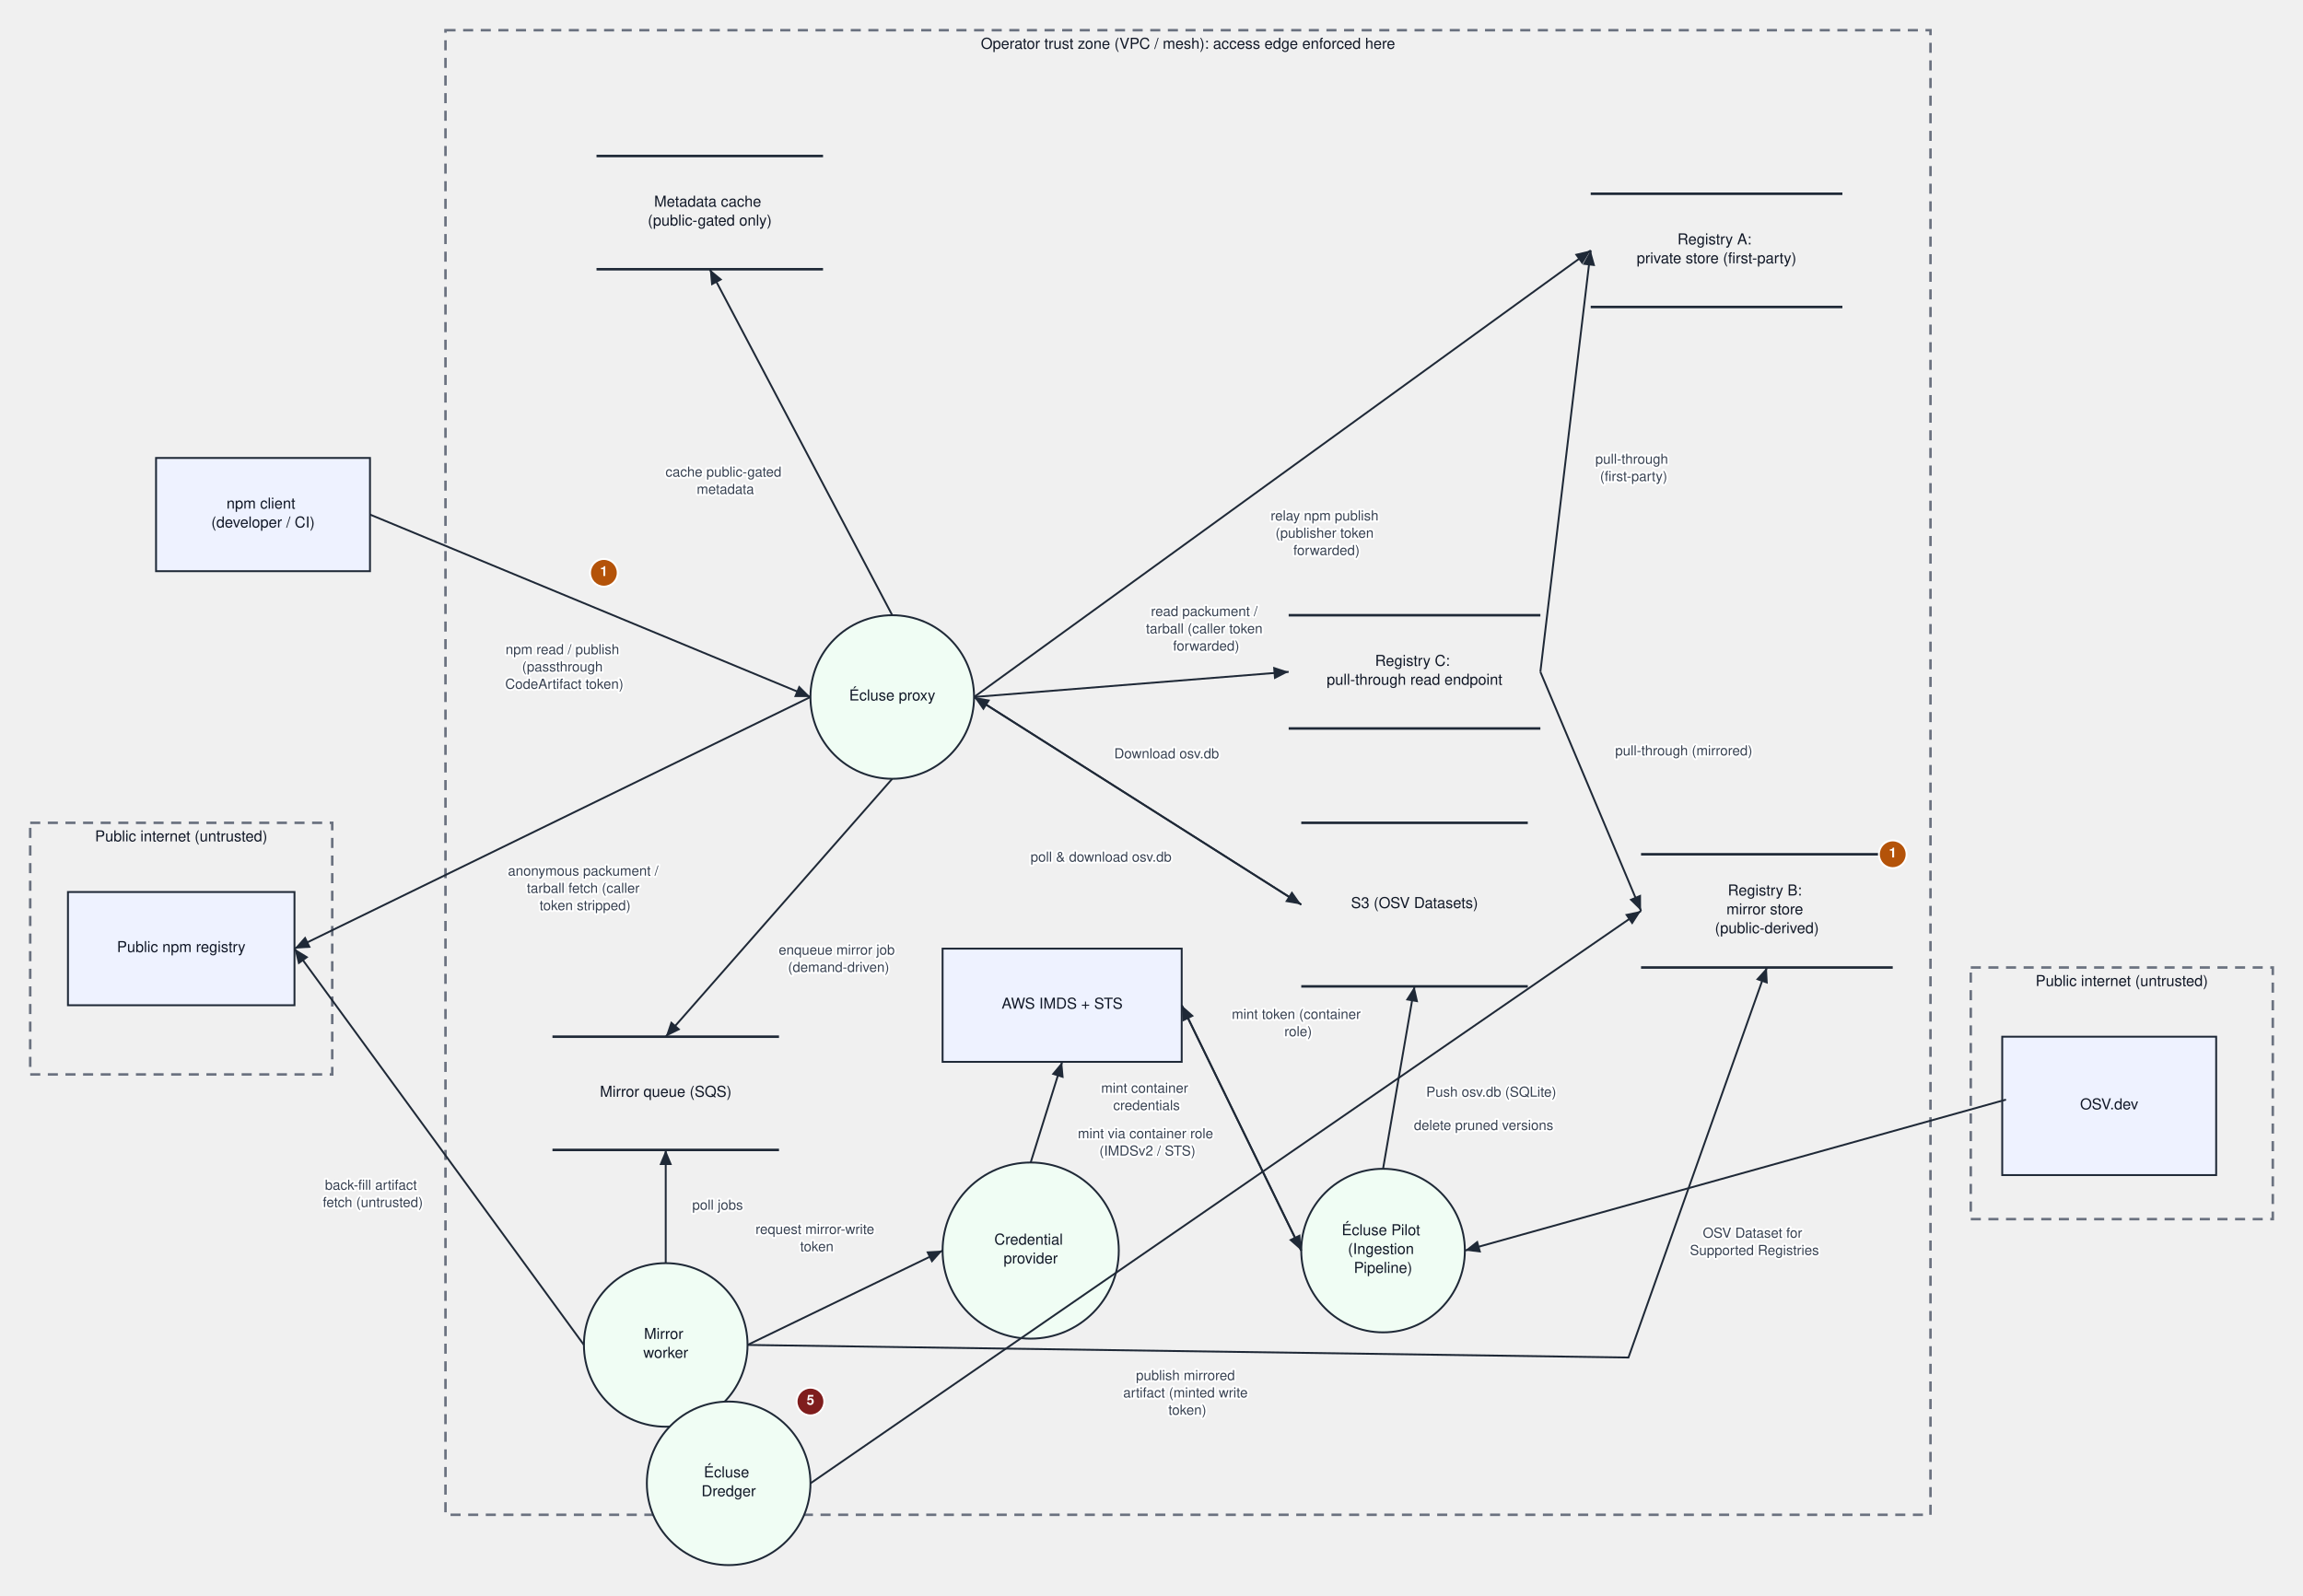
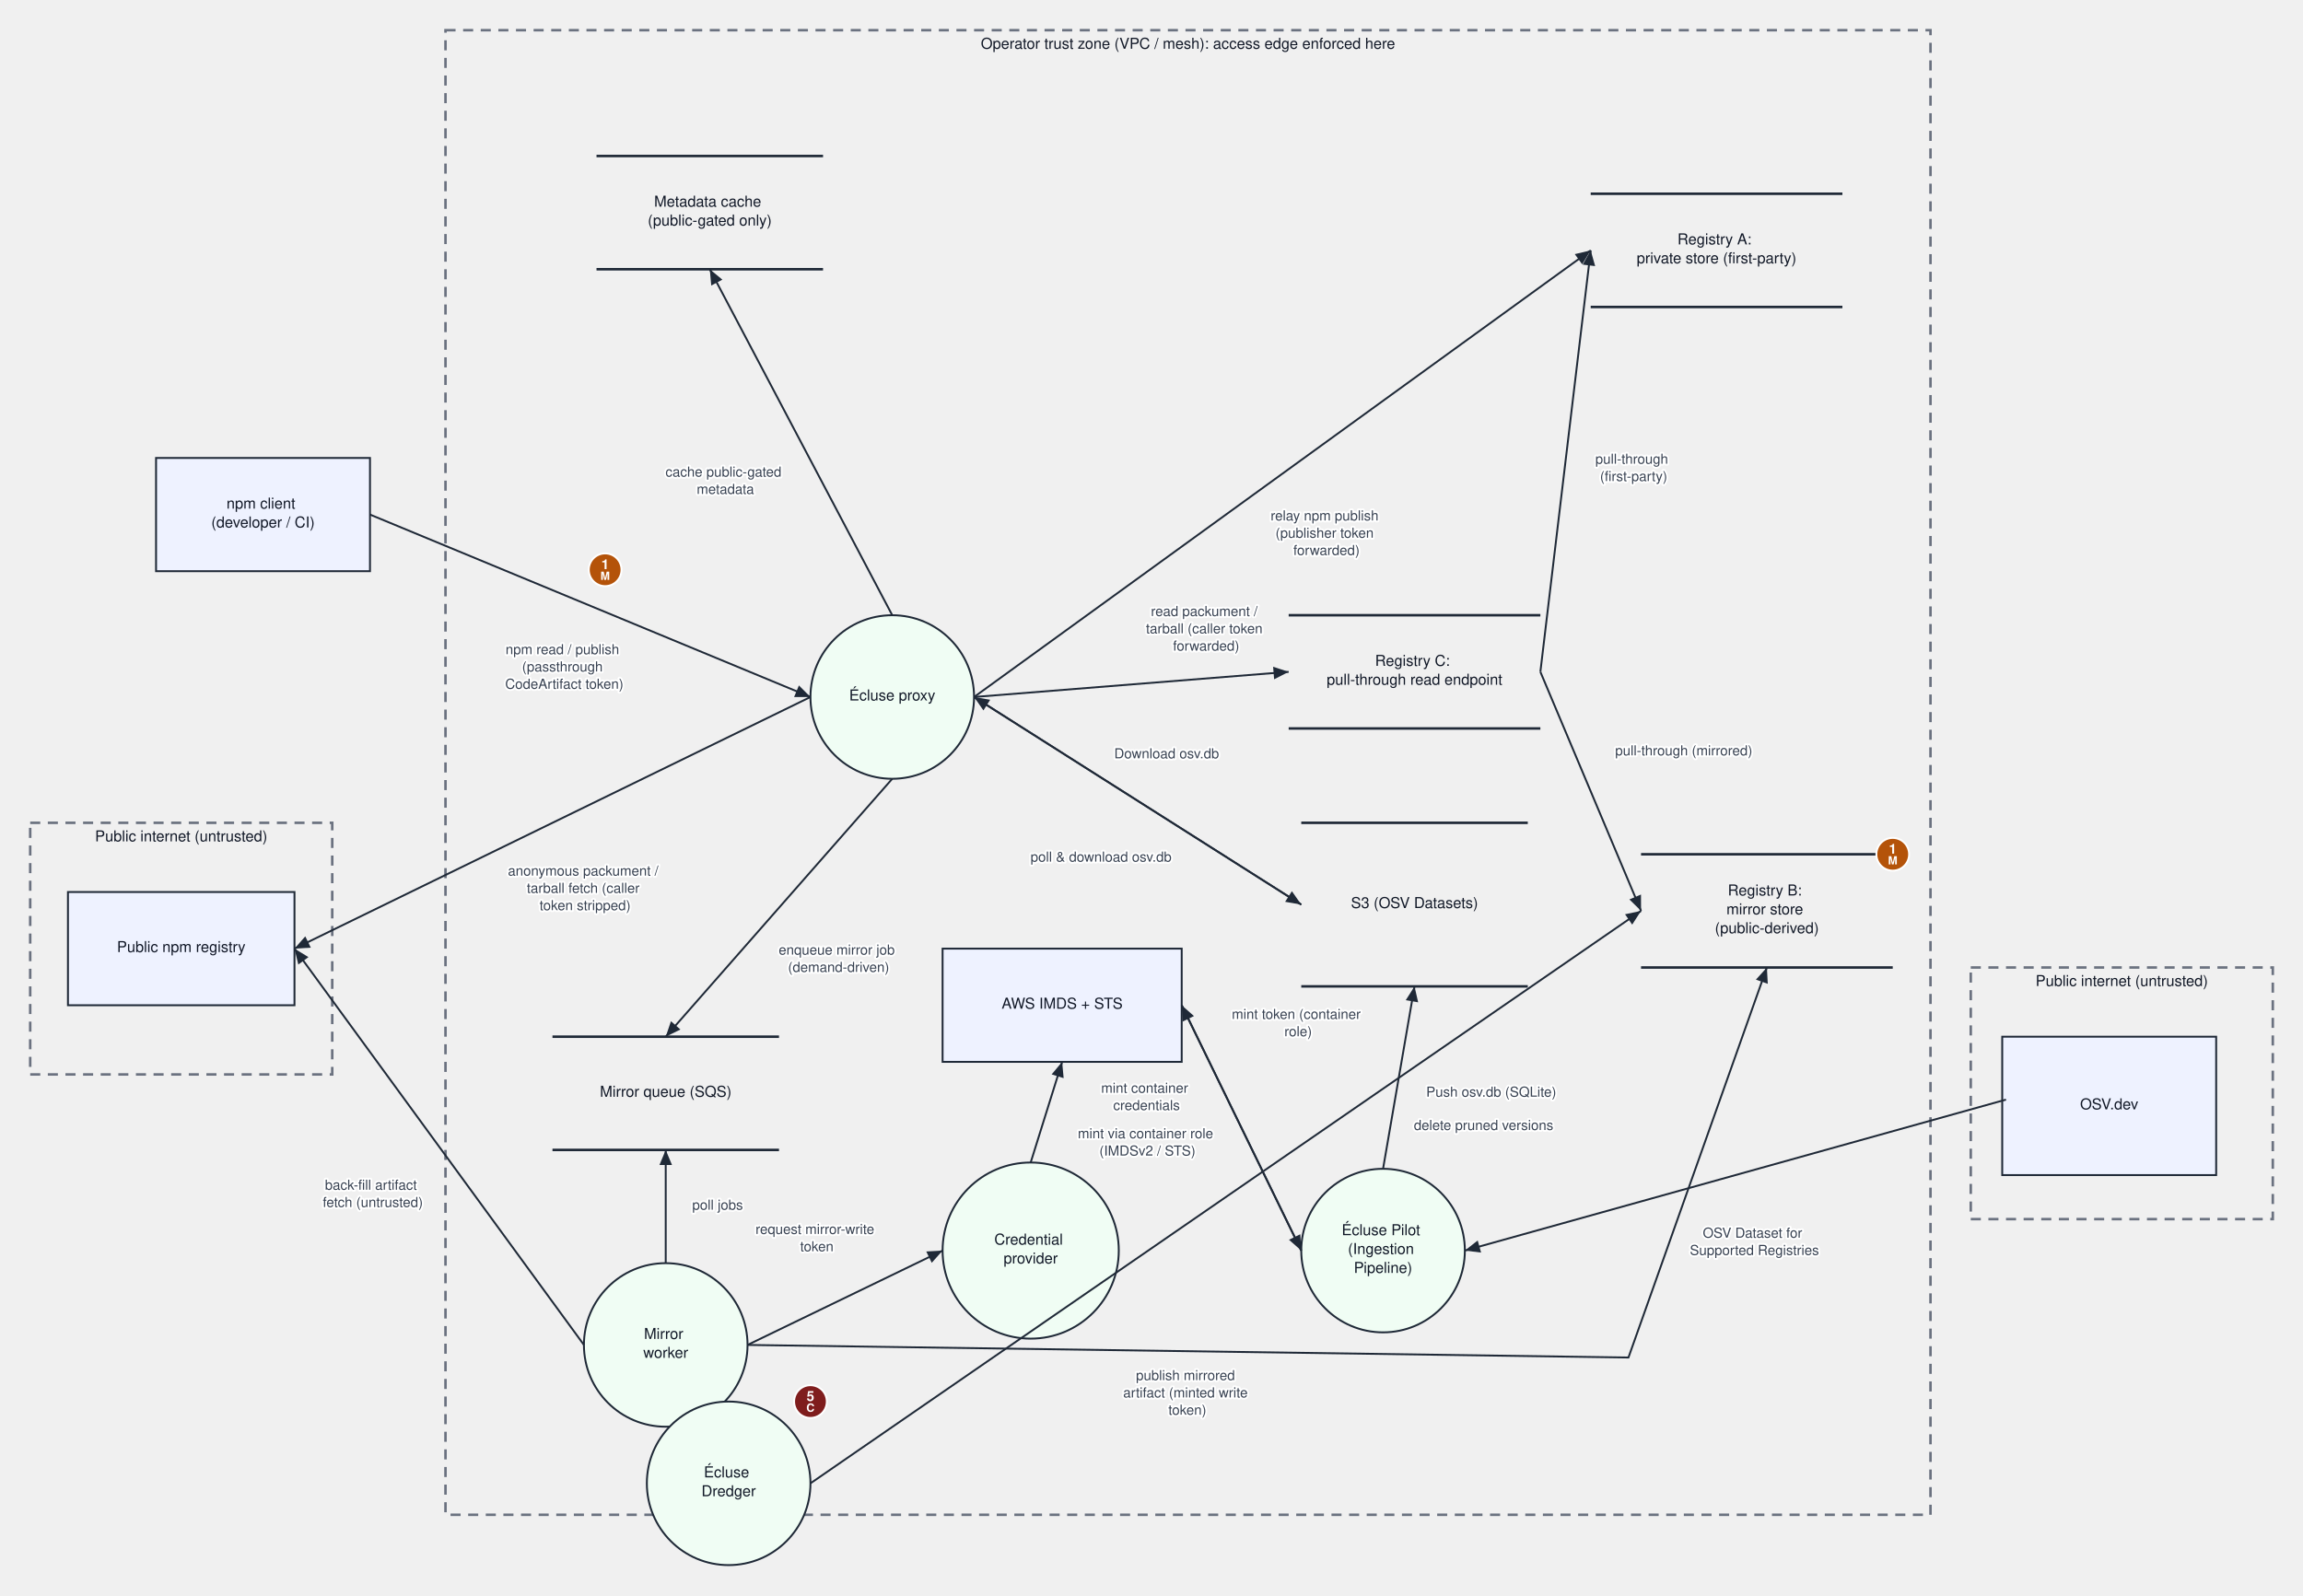
<svg xmlns="http://www.w3.org/2000/svg" viewBox="-114 -14 1830 1268">
  <style>.pn-element {
  font-family: 'Helvetica Neue', Helvetica, Arial, sans-serif;
}
.pn-shape {
  fill: #ffffff;
  stroke: #1f2937;
  stroke-width: 1.5;
}
.pn-actor {
  fill: #eef2ff;
}
.pn-process {
  fill: #f0fdf4;
}
.pn-store {
  fill: none;
  stroke-width: 2;
}
.pn-boundary-box,
.pn-boundary-curve {
  fill: none;
  stroke: #6b7280;
  stroke-width: 2;
  stroke-dasharray: 8 6;
}
.pn-out-of-scope {
  opacity: 0.5;
}
.pn-out-of-scope .pn-shape {
  stroke-dasharray: 6 4;
}
.pn-label {
  fill: #111827;
  font-size: 12px;
  font-weight: 500;
  text-anchor: middle;
  dominant-baseline: central;
}
.pn-note {
  fill: #374151;
  font-size: 12px;
  text-anchor: middle;
  dominant-baseline: central;
}
.pn-flow {
  fill: none;
}
.pn-flow-arrow {
  fill: #1f2937;
  stroke: none;
}
.pn-flow-label {
  fill: #374151;
  font-size: 11px;
  text-anchor: middle;
  dominant-baseline: central;
  paint-order: stroke;
  stroke: #ffffff;
  stroke-width: 3;
  stroke-linejoin: round;
}
.pn-badge {
  stroke: #ffffff;
  stroke-width: 1.5;
}
.pn-badge-count {
  fill: #ffffff;
  stroke: none;
  font-weight: 600;
  text-anchor: middle;
  dominant-baseline: central;
}
.pn-badge-primary .pn-badge-count {
  font-size: 11px;
}
.pn-badge-secondary .pn-badge-count {
  font-size: 9px;
}
+ .pn-badge-mark {
+   fill: #ffffff;
+   stroke: none;
+   font-size: 9px;
+   font-weight: 700;
+   text-anchor: middle;
+   dominant-baseline: central;
+ }
.pn-tone-critical {
  fill: #7f1d1d;
}
.pn-tone-high {
  fill: #b91c1c;
}
.pn-tone-medium {
  fill: #b45309;
}
.pn-tone-low {
  fill: #1d4ed8;
}
.pn-tone-neutral {
  fill: #52525b;
}
</style>
  <g transform="translate(240, 10)">
    <g class="pn-element">
      <rect class="pn-shape pn-boundary-box" width="1180" height="1180" />
      <text class="pn-label" x="590" y="12">
        <tspan x="590" dy="0">Operator trust zone (VPC / mesh): access edge enforced here</tspan>
      </text>
    </g>
  </g>
  <g transform="translate(-90, 640)">
    <g class="pn-element">
      <rect class="pn-shape pn-boundary-box" width="240" height="200" />
      <text class="pn-label" x="120" y="12">
        <tspan x="120" dy="0">Public internet (untrusted)</tspan>
      </text>
    </g>
  </g>
  <g transform="translate(1452, 755)">
    <g class="pn-element">
      <rect class="pn-shape pn-boundary-box" width="240" height="200" />
      <text class="pn-label" x="120" y="12">
        <tspan x="120" dy="0">Public internet (untrusted)</tspan>
      </text>
    </g>
  </g>
  <g transform="translate(10, 350)">
    <g class="pn-element">
      <rect class="pn-shape pn-actor" width="170" height="90" />
      <text class="pn-label" x="85" y="37.5">
        <tspan x="85" dy="0">npm client</tspan>
        <tspan x="85" dy="15">(developer / CI)</tspan>
      </text>
    </g>
  </g>
  <g transform="translate(-60, 695)">
    <g class="pn-element">
      <rect class="pn-shape pn-actor" width="180" height="90" />
      <text class="pn-label" x="90" y="45">
        <tspan x="90" dy="0">Public npm registry</tspan>
      </text>
    </g>
  </g>
  <g transform="translate(635, 740)">
    <g class="pn-element">
      <rect class="pn-shape pn-actor" width="190" height="90" />
      <text class="pn-label" x="95" y="45">
        <tspan x="95" dy="0">AWS IMDS + STS</tspan>
      </text>
    </g>
  </g>
  <g transform="translate(530, 475)">
    <g class="pn-element">
      <circle class="pn-shape pn-process" cx="65" cy="65" r="65" />
      <text class="pn-label" x="65" y="65">
        <tspan x="65" dy="0">Écluse proxy</tspan>
      </text>
    </g>
  </g>
  <g transform="translate(350, 990)">
    <g class="pn-element">
      <circle class="pn-shape pn-process" cx="65" cy="65" r="65" />
      <text class="pn-label" x="65" y="57.5">
        <tspan x="65" dy="0">Mirror</tspan>
        <tspan x="65" dy="15">worker</tspan>
      </text>
    </g>
  </g>
  <g transform="translate(635, 910)">
    <g class="pn-element">
      <circle class="pn-shape pn-process" cx="70" cy="70" r="70" />
      <text class="pn-label" x="70" y="62.5">
        <tspan x="70" dy="0">Credential</tspan>
        <tspan x="70" dy="15">provider</tspan>
      </text>
    </g>
  </g>
  <g transform="translate(360, 110)">
    <g class="pn-element">
      <line class="pn-shape pn-store" x1="0" y1="0" x2="180" y2="0" />
      <line class="pn-shape pn-store" x1="0" y1="90" x2="180" y2="90" />
      <text class="pn-label" x="90" y="37.5">
        <tspan x="90" dy="0">Metadata cache</tspan>
        <tspan x="90" dy="15">(public-gated only)</tspan>
      </text>
    </g>
  </g>
  <g transform="translate(325, 810)">
    <g class="pn-element">
      <line class="pn-shape pn-store" x1="0" y1="0" x2="180" y2="0" />
      <line class="pn-shape pn-store" x1="0" y1="90" x2="180" y2="90" />
      <text class="pn-label" x="90" y="45">
        <tspan x="90" dy="0">Mirror queue (SQS)</tspan>
      </text>
    </g>
  </g>
  <g transform="translate(910, 475)">
    <g class="pn-element">
      <line class="pn-shape pn-store" x1="0" y1="0" x2="200" y2="0" />
      <line class="pn-shape pn-store" x1="0" y1="90" x2="200" y2="90" />
      <text class="pn-label" x="100" y="37.5">
        <tspan x="100" dy="0">Registry C:</tspan>
        <tspan x="100" dy="15">pull-through read endpoint</tspan>
      </text>
    </g>
  </g>
  <g transform="translate(1150, 140)">
    <g class="pn-element">
      <line class="pn-shape pn-store" x1="0" y1="0" x2="200" y2="0" />
      <line class="pn-shape pn-store" x1="0" y1="90" x2="200" y2="90" />
      <text class="pn-label" x="100" y="37.5">
        <tspan x="100" dy="0">Registry A:</tspan>
        <tspan x="100" dy="15">private store (first-party)</tspan>
      </text>
    </g>
  </g>
  <g transform="translate(1190, 665)">
    <g class="pn-element">
      <line class="pn-shape pn-store" x1="0" y1="0" x2="200" y2="0" />
      <line class="pn-shape pn-store" x1="0" y1="90" x2="200" y2="90" />
      <text class="pn-label" x="100" y="30">
        <tspan x="100" dy="0">Registry B:</tspan>
        <tspan x="100" dy="15">mirror store</tspan>
        <tspan x="100" dy="15">(public-derived)</tspan>
      </text>
      <g class="pn-badge" transform="translate(200, 0)">
        <g class="pn-badge-primary">
-           <circle class="pn-tone-medium" r="11" />
-           <text class="pn-badge-count">1</text>
+           <circle class="pn-tone-medium" r="13" />
+           <text class="pn-badge-count" y="-3">1</text>
+           <text class="pn-badge-mark" y="6">M</text>
        </g>
      </g>
    </g>
  </g>
  <g transform="translate(920, 915)">
    <g class="pn-element">
      <circle class="pn-shape pn-process" cx="65" cy="65" r="65" />
      <text class="pn-label" x="65" y="50">
        <tspan x="65" dy="0">Écluse Pilot</tspan>
        <tspan x="65" dy="15">(Ingestion</tspan>
        <tspan x="65" dy="15">Pipeline)</tspan>
      </text>
    </g>
  </g>
  <g transform="translate(1477, 810)">
    <g class="pn-element">
      <rect class="pn-shape pn-actor" width="170" height="110" />
      <text class="pn-label" x="85" y="55">
        <tspan x="85" dy="0">OSV.dev</tspan>
      </text>
    </g>
  </g>
  <g transform="translate(920, 640)">
    <g class="pn-element">
      <line class="pn-shape pn-store" x1="0" y1="0" x2="180" y2="0" />
      <line class="pn-shape pn-store" x1="0" y1="130" x2="180" y2="130" />
      <text class="pn-label" x="90" y="65">
        <tspan x="90" dy="0">S3 (OSV Datasets)</tspan>
      </text>
    </g>
  </g>
  <g transform="translate(400, 1100)">
    <g class="pn-element">
      <circle class="pn-shape pn-process" cx="65" cy="65" r="65" />
      <text class="pn-label" x="65" y="57.5">
        <tspan x="65" dy="0">Écluse</tspan>
        <tspan x="65" dy="15">Dredger</tspan>
      </text>
      <g class="pn-badge" transform="translate(130, 0)">
        <g class="pn-badge-primary">
-           <circle class="pn-tone-critical" r="11" />
-           <text class="pn-badge-count">5</text>
+           <circle class="pn-tone-critical" r="13" />
+           <text class="pn-badge-count" y="-3">5</text>
+           <text class="pn-badge-mark" y="6">C</text>
        </g>
      </g>
    </g>
  </g>
  <g class="pn-element">
    <path class="pn-shape pn-flow" d="M 180 395 L 530 540" />
    <path class="pn-flow-arrow" d="M 530 540 L 517 540.026 L 520.827 530.788 Z" />
    <text class="pn-flow-label" x="334.415" y="503.437">
      <tspan x="334.415" dy="0">npm read / publish</tspan>
      <tspan x="334.415" dy="13.75">(passthrough</tspan>
      <tspan x="334.415" dy="13.75">CodeArtifact token)</tspan>
    </text>
-     <g class="pn-badge" transform="translate(365.859, 441.288)">
+     <g class="pn-badge" transform="translate(366.859, 438.874)">
      <g class="pn-badge-primary">
-         <circle class="pn-tone-medium" r="11" />
-         <text class="pn-badge-count">1</text>
+         <circle class="pn-tone-medium" r="13" />
+         <text class="pn-badge-count" y="-3">1</text>
+         <text class="pn-badge-mark" y="6">M</text>
      </g>
    </g>
  </g>
  <g class="pn-element">
    <path class="pn-shape pn-flow" d="M 660 540 L 910 520" />
    <path class="pn-flow-arrow" d="M 910 520 L 898.437 525.941 L 897.639 515.973 Z" />
    <text class="pn-flow-label" x="844.449" y="473.117">
      <tspan x="844.449" dy="0">read packument /</tspan>
      <tspan x="844.449" dy="13.75">tarball (caller token</tspan>
      <tspan x="844.449" dy="13.75">forwarded)</tspan>
    </text>
  </g>
  <g class="pn-element">
    <path class="pn-shape pn-flow" d="M 595 475 L 450 200" />
    <path class="pn-flow-arrow" d="M 450 200 L 460.02 208.283 L 451.174 212.947 Z" />
    <text class="pn-flow-label" x="462.405" y="362.311">
      <tspan x="462.405" dy="0">cache public-gated</tspan>
      <tspan x="462.405" dy="13.75">metadata</tspan>
    </text>
  </g>
  <g class="pn-element">
    <path class="pn-shape pn-flow" d="M 530 540 L 120 740" />
    <path class="pn-flow-arrow" d="M 120 740 L 128.593 730.245 L 132.977 739.233 Z" />
    <text class="pn-flow-label" x="350.934" y="679.414">
      <tspan x="350.934" dy="0">anonymous packument /</tspan>
      <tspan x="350.934" dy="13.75">tarball fetch (caller</tspan>
      <tspan x="350.934" dy="13.75">token stripped)</tspan>
    </text>
  </g>
  <g class="pn-element">
    <path class="pn-shape pn-flow" d="M 660 540 L 1150 185" />
    <path class="pn-flow-arrow" d="M 1150 185 L 1143.216 196.089 L 1137.349 187.991 Z" />
    <text class="pn-flow-label" x="940.061" y="397.144">
      <tspan x="940.061" dy="0">relay npm publish</tspan>
      <tspan x="940.061" dy="13.75">(publisher token</tspan>
      <tspan x="940.061" dy="13.75">forwarded)</tspan>
    </text>
  </g>
  <g class="pn-element">
    <path class="pn-shape pn-flow" d="M 595 605 L 415 810" />
    <path class="pn-flow-arrow" d="M 415 810 L 419.16 797.684 L 426.675 804.282 Z" />
    <text class="pn-flow-label" x="552.402" y="742.246">
      <tspan x="552.402" dy="0">enqueue mirror job</tspan>
      <tspan x="552.402" dy="13.75">(demand-driven)</tspan>
    </text>
  </g>
  <g class="pn-element">
    <path class="pn-shape pn-flow" d="M 415 990 L 415 900" />
    <path class="pn-flow-arrow" d="M 415 900 L 420 912 L 410 912 Z" />
    <text class="pn-flow-label" x="456.225" y="945">
      <tspan x="456.225" dy="0">poll jobs</tspan>
    </text>
  </g>
  <g class="pn-element">
    <path class="pn-shape pn-flow" d="M 350 1055 L 120 740" />
    <path class="pn-flow-arrow" d="M 120 740 L 131.114 746.743 L 123.038 752.64 Z" />
    <text class="pn-flow-label" x="182.284" y="929.116">
      <tspan x="182.284" dy="0">back-fill artifact</tspan>
      <tspan x="182.284" dy="13.75">fetch (untrusted)</tspan>
    </text>
  </g>
  <g class="pn-element">
    <path class="pn-shape pn-flow" d="M 480 1055 L 635 980" />
    <path class="pn-flow-arrow" d="M 635 980 L 626.376 989.728 L 622.02 980.726 Z" />
    <text class="pn-flow-label" x="535.073" y="964.275">
      <tspan x="535.073" dy="0">request mirror-write</tspan>
      <tspan x="535.073" dy="13.75">token</tspan>
    </text>
  </g>
  <g class="pn-element">
    <path class="pn-shape pn-flow" d="M 705 910 L 730 830" />
    <path class="pn-flow-arrow" d="M 730 830 L 731.193 842.945 L 721.648 839.962 Z" />
    <text class="pn-flow-label" x="797.771" y="888.21">
      <tspan x="797.771" dy="0">mint via container role</tspan>
      <tspan x="797.771" dy="13.75">(IMDSv2 / STS)</tspan>
    </text>
  </g>
  <g class="pn-element">
    <path class="pn-shape pn-flow" d="M 480 1055 L 1180 1065 L 1290 755" />
    <path class="pn-flow-arrow" d="M 1290 755 L 1290.699 767.981 L 1281.275 764.637 Z" />
    <text class="pn-flow-label" x="829.511" y="1080.445">
      <tspan x="829.511" dy="0">publish mirrored</tspan>
      <tspan x="829.511" dy="13.75">artifact (minted write</tspan>
      <tspan x="829.511" dy="13.75">token)</tspan>
    </text>
  </g>
  <g class="pn-element">
    <path class="pn-shape pn-flow" d="M 1110 520 L 1150 185" />
    <path class="pn-flow-arrow" d="M 1150 185 L 1153.542 197.508 L 1143.613 196.323 Z" />
    <text class="pn-flow-label" x="1184.13" y="352.088">
      <tspan x="1184.13" dy="0">pull-through</tspan>
      <tspan x="1184.13" dy="13.75">(first-party)</tspan>
    </text>
  </g>
  <g class="pn-element">
    <path class="pn-shape pn-flow" d="M 1110 520 L 1190 710" />
    <path class="pn-flow-arrow" d="M 1190 710 L 1180.735 700.881 L 1189.951 697 Z" />
    <text class="pn-flow-label" x="1223.968" y="583.856">
      <tspan x="1223.968" dy="0">pull-through (mirrored)</tspan>
    </text>
  </g>
  <g class="pn-element">
    <path class="pn-shape pn-flow" d="M 825 785 L 920 980" />
    <path class="pn-flow-arrow" d="M 920 980 L 910.249 971.402 L 919.239 967.022 Z" />
    <text class="pn-flow-label" x="917.548" y="793.358">
      <tspan x="917.548" dy="0">mint token (container</tspan>
      <tspan x="917.548" dy="13.75">role)</tspan>
    </text>
  </g>
  <g class="pn-element">
    <path class="pn-shape pn-flow" d="M 1480 860 L 1050 980" />
    <path class="pn-flow-arrow" d="M 1050 980 L 1060.214 971.958 L 1062.902 981.59 Z" />
    <text class="pn-flow-label" x="1280.102" y="967.239">
      <tspan x="1280.102" dy="0">OSV Dataset for</tspan>
      <tspan x="1280.102" dy="13.75">Supported Registries</tspan>
    </text>
  </g>
  <g class="pn-element">
    <path class="pn-shape pn-flow" d="M 985 915 L 1010 770" />
    <path class="pn-flow-arrow" d="M 1010 770 L 1012.888 782.675 L 1003.034 780.976 Z" />
    <text class="pn-flow-label" x="1070.971" y="855.167">
      <tspan x="1070.971" dy="0">Push osv.db (SQLite)</tspan>
    </text>
  </g>
  <g class="pn-element">
    <path class="pn-shape pn-flow" d="M 920 705 L 660 540" />
    <path class="pn-flow-arrow" d="M 660 540 L 672.811 542.208 L 667.453 550.652 Z" />
    <text class="pn-flow-label" x="813.017" y="586.23">
      <tspan x="813.017" dy="0">Download osv.db</tspan>
    </text>
  </g>
  <g class="pn-element">
    <path class="pn-shape pn-flow" d="M 530 1165 L 1190 710" />
    <path class="pn-flow-arrow" d="M 1190 710 L 1182.958 720.928 L 1177.282 712.694 Z" />
    <text class="pn-flow-label" x="1064.902" y="881.63">
      <tspan x="1064.902" dy="0">delete pruned versions</tspan>
    </text>
  </g>
  <g class="pn-element">
    <path class="pn-shape pn-flow" d="M 920 980 L 825 785" />
    <path class="pn-flow-arrow" d="M 825 785 L 834.751 793.598 L 825.761 797.978 Z" />
    <text class="pn-flow-label" x="797.065" y="852.055">
      <tspan x="797.065" dy="0">mint container</tspan>
      <tspan x="797.065" dy="13.75">credentials</tspan>
    </text>
  </g>
  <g class="pn-element">
    <path class="pn-shape pn-flow" d="M 660 540 L 920 705" />
    <path class="pn-flow-arrow" d="M 920 705 L 907.189 702.792 L 912.547 694.348 Z" />
    <text class="pn-flow-label" x="760.903" y="668.35">
      <tspan x="760.903" dy="0">poll &amp; download osv.db</tspan>
    </text>
  </g>
</svg>
